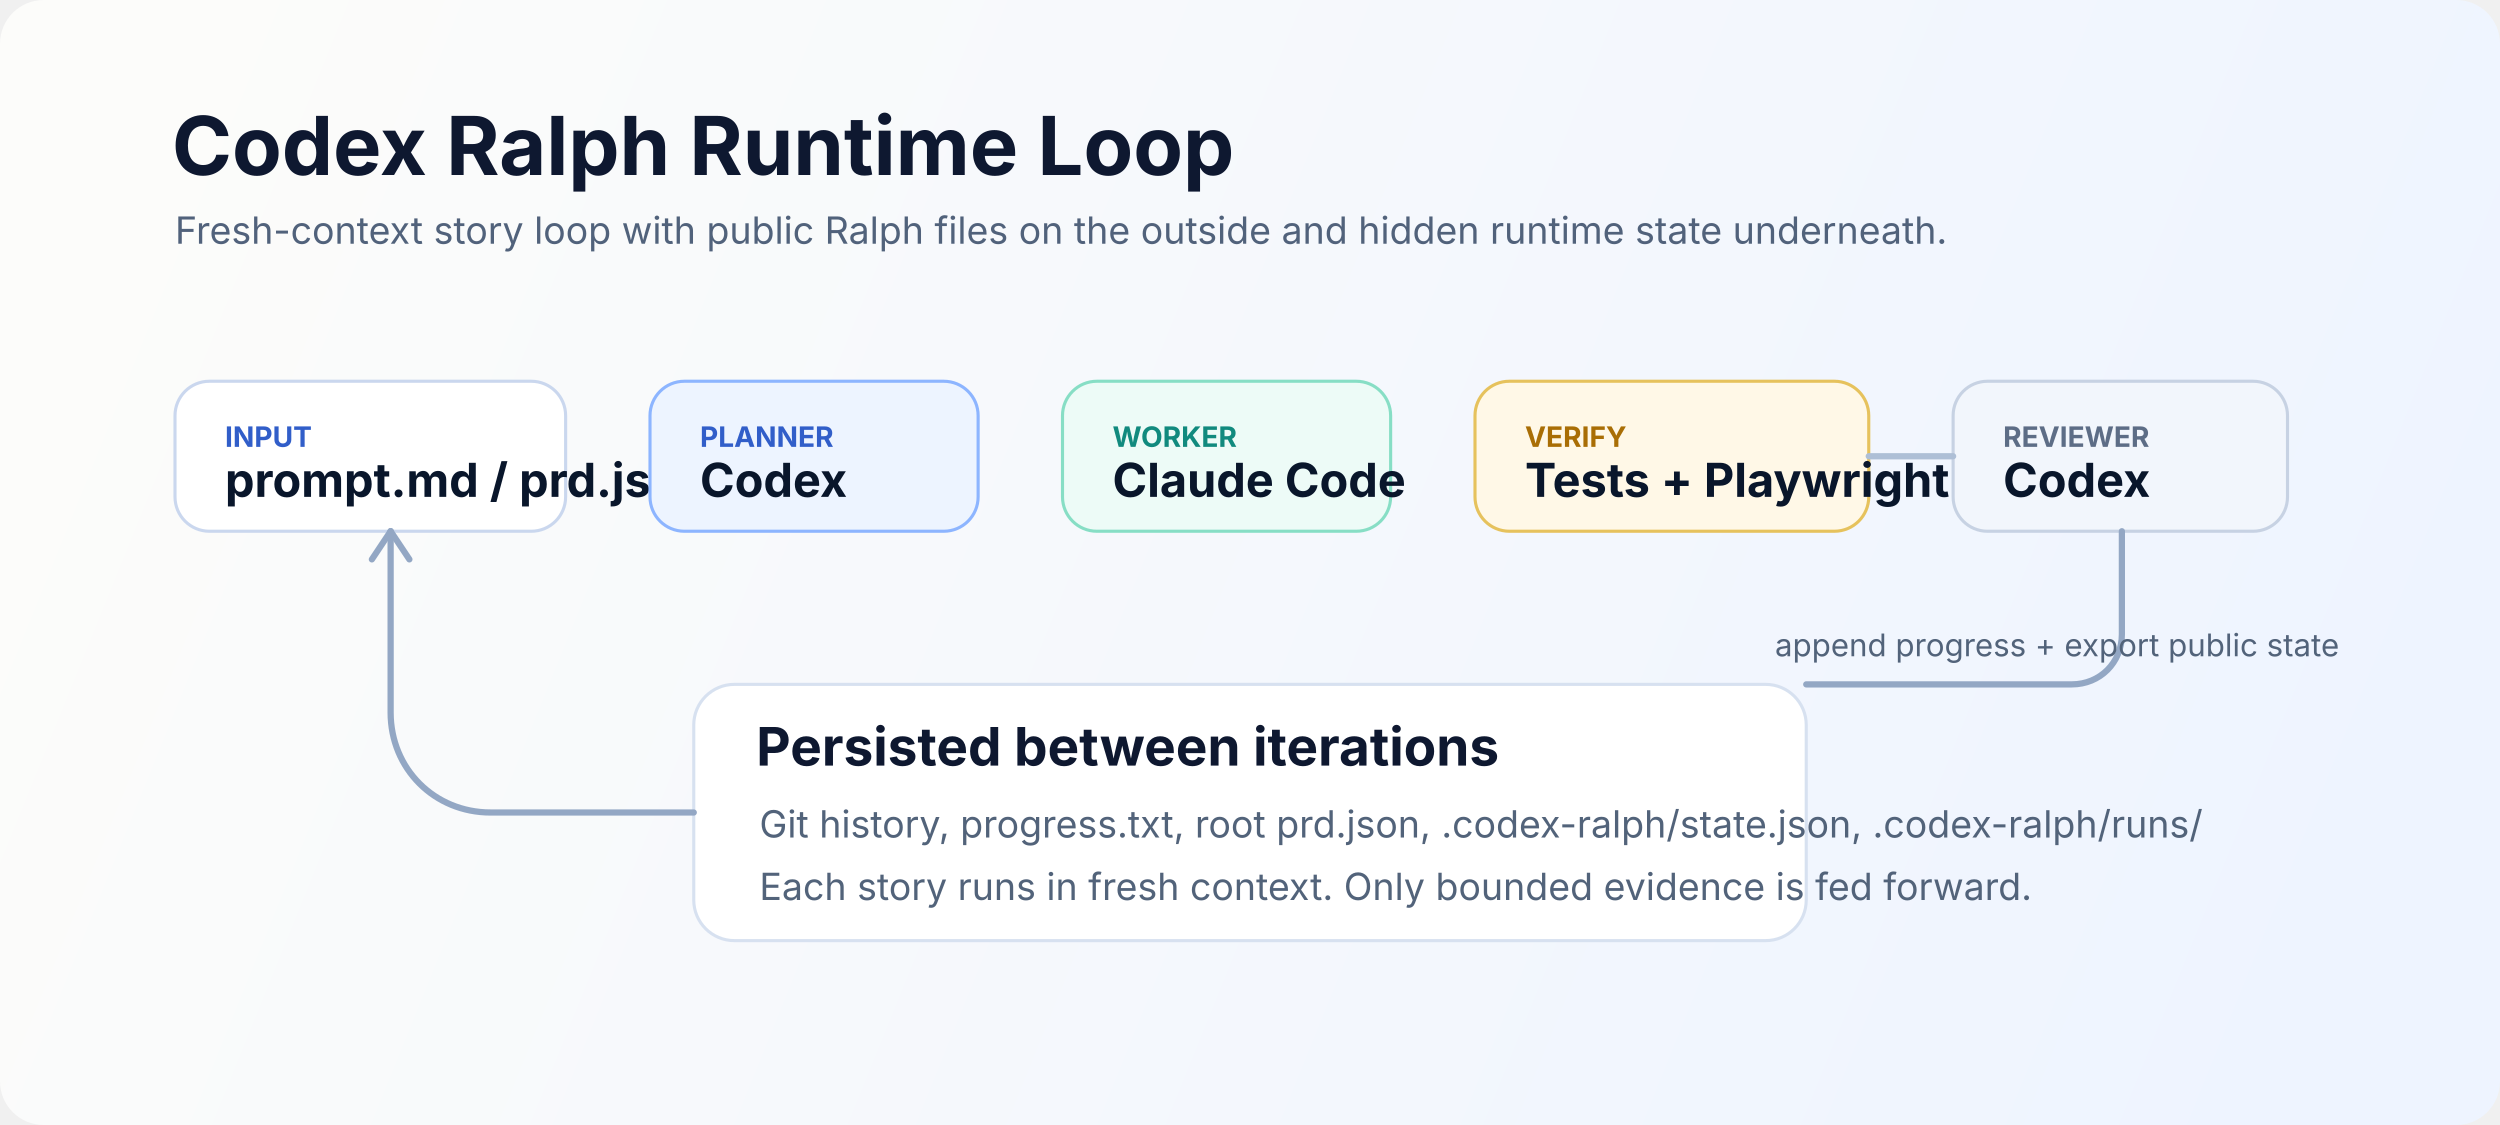
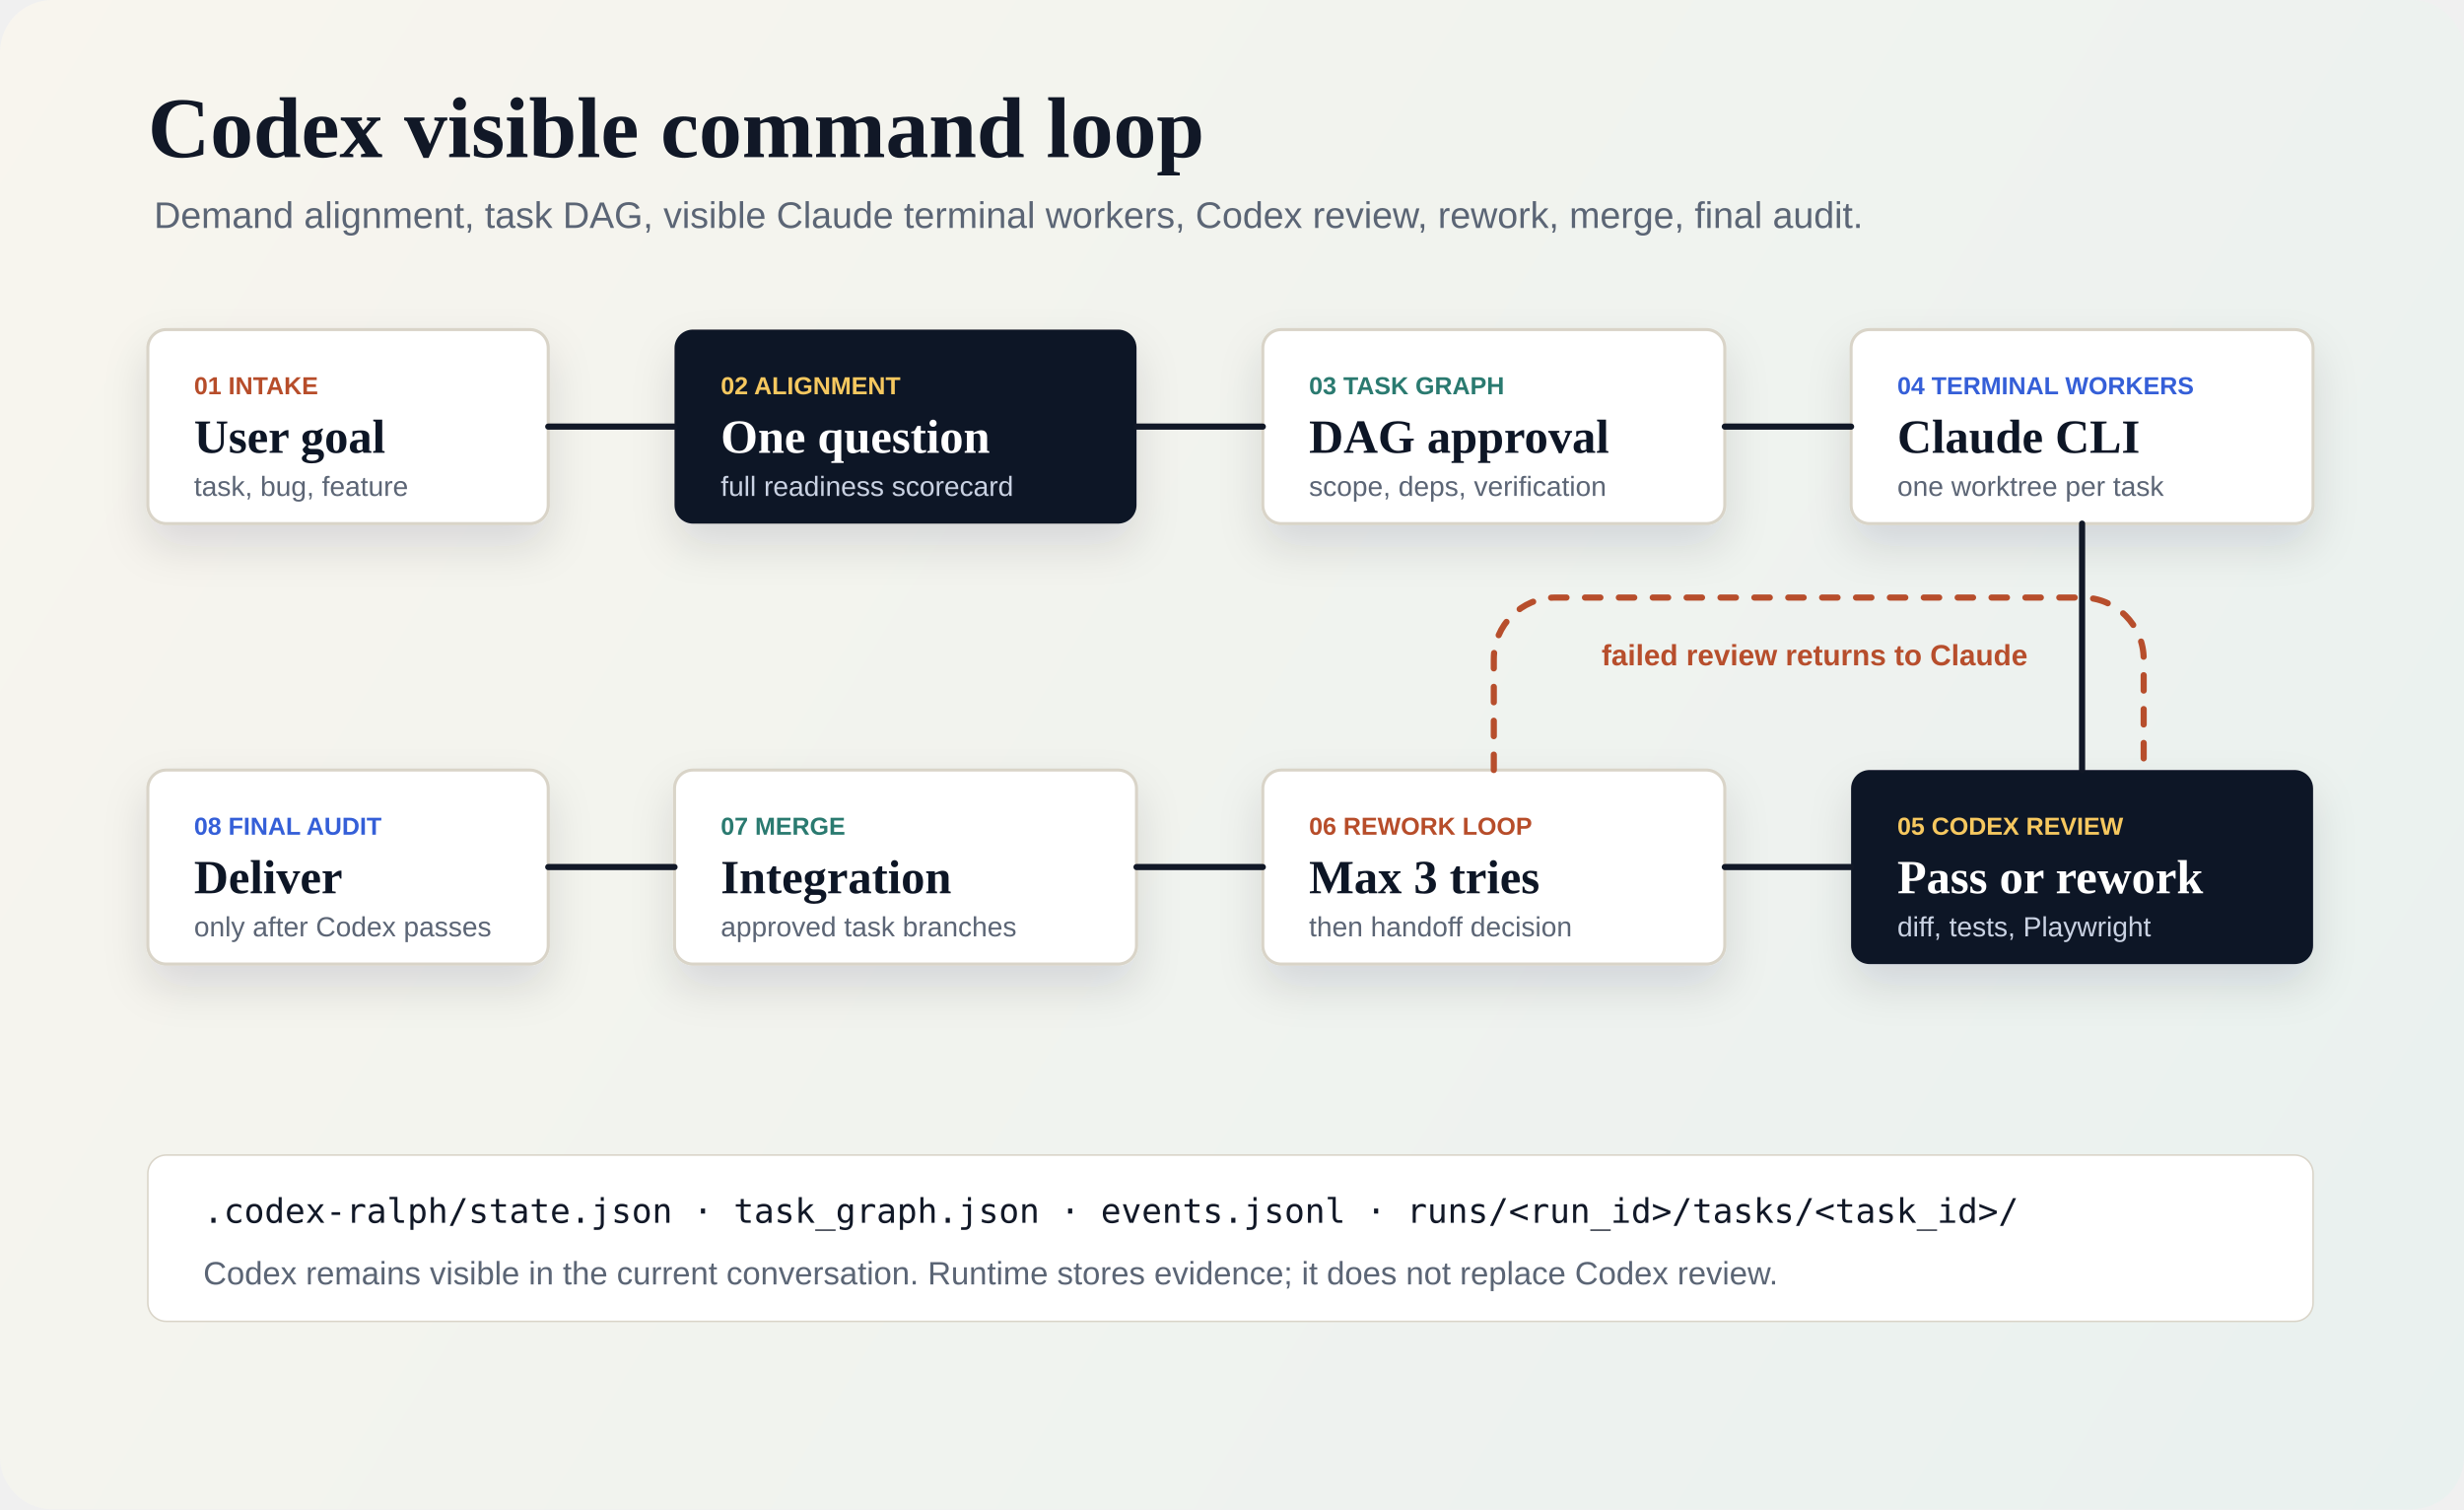
- <svg xmlns="http://www.w3.org/2000/svg" width="1600" height="720" viewBox="0 0 1600 720" fill="none">
+ <svg xmlns="http://www.w3.org/2000/svg" width="1600" height="980" viewBox="0 0 1600 980" fill="none" role="img" aria-labelledby="title desc">
  <defs>
-     <linearGradient id="flowbg" x1="96" y1="64" x2="1494" y2="630" gradientUnits="userSpaceOnUse">
-       <stop stop-color="#FCFCFA" />
-       <stop offset="1" stop-color="#EEF4FF" />
+     <linearGradient id="bg" x1="0" y1="0" x2="1600" y2="980" gradientUnits="userSpaceOnUse">
+       <stop stop-color="#F8F5EE" />
+       <stop offset="1" stop-color="#E9F1EF" />
    </linearGradient>
-     <linearGradient id="blue" x1="0" y1="0" x2="1" y2="1">
-       <stop stop-color="#3C7DFF" />
-       <stop offset="1" stop-color="#59B8FF" />
-     </linearGradient>
-     <linearGradient id="teal" x1="0" y1="0" x2="1" y2="1">
-       <stop stop-color="#00A6A6" />
-       <stop offset="1" stop-color="#76E3C1" />
-     </linearGradient>
-     <linearGradient id="gold" x1="0" y1="0" x2="1" y2="1">
-       <stop stop-color="#C38B16" />
-       <stop offset="1" stop-color="#F0D068" />
-     </linearGradient>
+     <filter id="shadow" x="0" y="0" width="1600" height="980" filterUnits="userSpaceOnUse" color-interpolation-filters="sRGB">
+       <feDropShadow dx="0" dy="14" stdDeviation="14" flood-color="#172033" flood-opacity="0.12" />
+     </filter>
  </defs>
-   <rect width="1600" height="720" rx="28" fill="url(#flowbg)" />
-   <text x="110" y="112" fill="#0E1830" font-family="SF Pro Display, Inter, Arial, sans-serif" font-size="52" font-weight="700">
-     Codex Ralph Runtime Loop
-   </text>
-   <text x="112" y="156" fill="#51627B" font-family="SF Pro Text, Inter, Arial, sans-serif" font-size="24">
-     Fresh-context story loop with public Ralph files on the outside and hidden runtime state underneath.
-   </text>
+   <rect width="1600" height="980" rx="34" fill="url(#bg)" />
+   <text x="96" y="102" fill="#111827" font-family="Georgia, 'Times New Roman', serif" font-size="56" font-weight="700">Codex visible command loop</text>
+   <text x="100" y="148" fill="#5B6575" font-family="'Helvetica Neue', Arial, sans-serif" font-size="24">Demand alignment, task DAG, visible Claude terminal workers, Codex review, rework, merge, final audit.</text>
+   <g filter="url(#shadow)">
+     <rect x="96" y="214" width="260" height="126" rx="12" fill="#FFFFFF" stroke="#D9D4C8" stroke-width="2" />
+     <text x="126" y="256" fill="#B74E2C" font-family="'Helvetica Neue', Arial, sans-serif" font-size="16" font-weight="700">01 INTAKE</text>
+     <text x="126" y="294" fill="#111827" font-family="Georgia, 'Times New Roman', serif" font-size="31" font-weight="700">User goal</text>
+     <text x="126" y="322" fill="#5B6575" font-family="'Helvetica Neue', Arial, sans-serif" font-size="18">task, bug, feature</text>
+   </g>
+   <g filter="url(#shadow)">
+     <rect x="438" y="214" width="300" height="126" rx="12" fill="#111827" />
+     <text x="468" y="256" fill="#F6C85F" font-family="'Helvetica Neue', Arial, sans-serif" font-size="16" font-weight="700">02 ALIGNMENT</text>
+     <text x="468" y="294" fill="#FFFFFF" font-family="Georgia, 'Times New Roman', serif" font-size="31" font-weight="700">One question</text>
+     <text x="468" y="322" fill="#C9D2E3" font-family="'Helvetica Neue', Arial, sans-serif" font-size="18">full readiness scorecard</text>
+   </g>
+   <g filter="url(#shadow)">
+     <rect x="820" y="214" width="300" height="126" rx="12" fill="#FFFFFF" stroke="#D9D4C8" stroke-width="2" />
+     <text x="850" y="256" fill="#2B7A70" font-family="'Helvetica Neue', Arial, sans-serif" font-size="16" font-weight="700">03 TASK GRAPH</text>
+     <text x="850" y="294" fill="#111827" font-family="Georgia, 'Times New Roman', serif" font-size="31" font-weight="700">DAG approval</text>
+     <text x="850" y="322" fill="#5B6575" font-family="'Helvetica Neue', Arial, sans-serif" font-size="18">scope, deps, verification</text>
+   </g>
+   <g filter="url(#shadow)">
+     <rect x="1202" y="214" width="300" height="126" rx="12" fill="#FFFFFF" stroke="#D9D4C8" stroke-width="2" />
+     <text x="1232" y="256" fill="#345FD8" font-family="'Helvetica Neue', Arial, sans-serif" font-size="16" font-weight="700">04 TERMINAL WORKERS</text>
+     <text x="1232" y="294" fill="#111827" font-family="Georgia, 'Times New Roman', serif" font-size="31" font-weight="700">Claude CLI</text>
+     <text x="1232" y="322" fill="#5B6575" font-family="'Helvetica Neue', Arial, sans-serif" font-size="18">one worktree per task</text>
+   </g>
+   <path d="M356 277H438" stroke="#111827" stroke-width="4" stroke-linecap="round" />
+   <path d="M738 277H820" stroke="#111827" stroke-width="4" stroke-linecap="round" />
+   <path d="M1120 277H1202" stroke="#111827" stroke-width="4" stroke-linecap="round" />
+   <g filter="url(#shadow)">
+     <rect x="1202" y="500" width="300" height="126" rx="12" fill="#111827" />
+     <text x="1232" y="542" fill="#F6C85F" font-family="'Helvetica Neue', Arial, sans-serif" font-size="16" font-weight="700">05 CODEX REVIEW</text>
+     <text x="1232" y="580" fill="#FFFFFF" font-family="Georgia, 'Times New Roman', serif" font-size="31" font-weight="700">Pass or rework</text>
+     <text x="1232" y="608" fill="#C9D2E3" font-family="'Helvetica Neue', Arial, sans-serif" font-size="18">diff, tests, Playwright</text>
+   </g>
+   <g filter="url(#shadow)">
+     <rect x="820" y="500" width="300" height="126" rx="12" fill="#FFFFFF" stroke="#D9D4C8" stroke-width="2" />
+     <text x="850" y="542" fill="#B74E2C" font-family="'Helvetica Neue', Arial, sans-serif" font-size="16" font-weight="700">06 REWORK LOOP</text>
+     <text x="850" y="580" fill="#111827" font-family="Georgia, 'Times New Roman', serif" font-size="31" font-weight="700">Max 3 tries</text>
+     <text x="850" y="608" fill="#5B6575" font-family="'Helvetica Neue', Arial, sans-serif" font-size="18">then handoff decision</text>
+   </g>
+   <g filter="url(#shadow)">
+     <rect x="438" y="500" width="300" height="126" rx="12" fill="#FFFFFF" stroke="#D9D4C8" stroke-width="2" />
+     <text x="468" y="542" fill="#2B7A70" font-family="'Helvetica Neue', Arial, sans-serif" font-size="16" font-weight="700">07 MERGE</text>
+     <text x="468" y="580" fill="#111827" font-family="Georgia, 'Times New Roman', serif" font-size="31" font-weight="700">Integration</text>
+     <text x="468" y="608" fill="#5B6575" font-family="'Helvetica Neue', Arial, sans-serif" font-size="18">approved task branches</text>
+   </g>
+   <g filter="url(#shadow)">
+     <rect x="96" y="500" width="260" height="126" rx="12" fill="#FFFFFF" stroke="#D9D4C8" stroke-width="2" />
+     <text x="126" y="542" fill="#345FD8" font-family="'Helvetica Neue', Arial, sans-serif" font-size="16" font-weight="700">08 FINAL AUDIT</text>
+     <text x="126" y="580" fill="#111827" font-family="Georgia, 'Times New Roman', serif" font-size="31" font-weight="700">Deliver</text>
+     <text x="126" y="608" fill="#5B6575" font-family="'Helvetica Neue', Arial, sans-serif" font-size="18">only after Codex passes</text>
+   </g>
+   <path d="M1352 340V500" stroke="#111827" stroke-width="4" stroke-linecap="round" />
+   <path d="M1202 563H1120" stroke="#111827" stroke-width="4" stroke-linecap="round" />
+   <path d="M820 563H738" stroke="#111827" stroke-width="4" stroke-linecap="round" />
+   <path d="M438 563H356" stroke="#111827" stroke-width="4" stroke-linecap="round" />
+   <path d="M970 500V428C970 406 988 388 1010 388H1352C1374 388 1392 406 1392 428V500" stroke="#B74E2C" stroke-width="4" stroke-linecap="round" stroke-dasharray="10 12" />
+   <text x="1040" y="432" fill="#B74E2C" font-family="'Helvetica Neue', Arial, sans-serif" font-size="19" font-weight="700">failed review returns to Claude</text>
  <g>
-     <rect x="112" y="244" width="250" height="96" rx="22" fill="white" stroke="#CAD7EE" stroke-width="2" />
-     <text x="144" y="286" fill="#315EC9" font-family="SF Pro Display, Inter, Arial, sans-serif" font-size="18" font-weight="700">INPUT</text>
-     <text x="144" y="318" fill="#09162B" font-family="SF Pro Text, Inter, Arial, sans-serif" font-size="30" font-weight="700">prompt.md / prd.json</text>
+     <rect x="96" y="750" width="1406" height="108" rx="12" fill="#FFFFFF" stroke="#D9D4C8" />
+     <text x="132" y="794" fill="#111827" font-family="SFMono-Regular, Menlo, Consolas, monospace" font-size="22">.codex-ralph/state.json · task_graph.json · events.jsonl · runs/&lt;run_id&gt;/tasks/&lt;task_id&gt;/</text>
+     <text x="132" y="834" fill="#5B6575" font-family="'Helvetica Neue', Arial, sans-serif" font-size="21">Codex remains visible in the current conversation. Runtime stores evidence; it does not replace Codex review.</text>
  </g>
-   <g>
-     <rect x="416" y="244" width="210" height="96" rx="22" fill="#EDF4FF" stroke="#8DB5FF" stroke-width="2" />
-     <text x="448" y="286" fill="#315EC9" font-family="SF Pro Display, Inter, Arial, sans-serif" font-size="18" font-weight="700">PLANNER</text>
-     <text x="448" y="318" fill="#09162B" font-family="SF Pro Text, Inter, Arial, sans-serif" font-size="30" font-weight="700">Codex</text>
-   </g>
-   <g>
-     <rect x="680" y="244" width="210" height="96" rx="22" fill="#EDFBF7" stroke="#87DEC5" stroke-width="2" />
-     <text x="712" y="286" fill="#118A7E" font-family="SF Pro Display, Inter, Arial, sans-serif" font-size="18" font-weight="700">WORKER</text>
-     <text x="712" y="318" fill="#09162B" font-family="SF Pro Text, Inter, Arial, sans-serif" font-size="30" font-weight="700">Claude Code</text>
-   </g>
-   <g>
-     <rect x="944" y="244" width="252" height="96" rx="22" fill="#FFF8E7" stroke="#E6C25D" stroke-width="2" />
-     <text x="976" y="286" fill="#A96E05" font-family="SF Pro Display, Inter, Arial, sans-serif" font-size="18" font-weight="700">VERIFY</text>
-     <text x="976" y="318" fill="#09162B" font-family="SF Pro Text, Inter, Arial, sans-serif" font-size="30" font-weight="700">Tests + Playwright</text>
-   </g>
-   <g>
-     <rect x="1250" y="244" width="214" height="96" rx="22" fill="#F2F6FC" stroke="#C7D2E3" stroke-width="2" />
-     <text x="1282" y="286" fill="#5D6D86" font-family="SF Pro Display, Inter, Arial, sans-serif" font-size="18" font-weight="700">REVIEWER</text>
-     <text x="1282" y="318" fill="#09162B" font-family="SF Pro Text, Inter, Arial, sans-serif" font-size="30" font-weight="700">Codex</text>
-   </g>
-   <path d="M362 292H416" stroke="url(#blue)" stroke-width="4" stroke-linecap="round" />
-   <path d="M626 292H680" stroke="url(#teal)" stroke-width="4" stroke-linecap="round" />
-   <path d="M890 292H944" stroke="url(#gold)" stroke-width="4" stroke-linecap="round" />
-   <path d="M1196 292H1250" stroke="#AEBFD6" stroke-width="4" stroke-linecap="round" />
-   <g>
-     <rect x="444" y="438" width="712" height="164" rx="26" fill="white" stroke="#D7E1F0" stroke-width="2" />
-     <text x="484" y="490" fill="#0E1830" font-family="SF Pro Display, Inter, Arial, sans-serif" font-size="34" font-weight="700">
-       Persisted between iterations
-     </text>
-     <text x="486" y="536" fill="#52637A" font-family="SF Pro Text, Inter, Arial, sans-serif" font-size="24">
-       Git history, progress.txt, root prd.json, .codex-ralph/state.json, .codex-ralph/runs/
-     </text>
-     <text x="486" y="576" fill="#52637A" font-family="SF Pro Text, Inter, Arial, sans-serif" font-size="24">
-       Each story runs in fresh context. Only bounded evidence is fed forward.
-     </text>
-   </g>
-   <path d="M1358 340V406C1358 424 1344 438 1326 438H1156" stroke="#93A7C4" stroke-width="4" stroke-linecap="round" />
-   <path d="M444 520H314C278 520 250 492 250 456V340" stroke="#93A7C4" stroke-width="4" stroke-linecap="round" />
-   <path d="M250 340L238 358" stroke="#93A7C4" stroke-width="4" stroke-linecap="round" />
-   <path d="M250 340L262 358" stroke="#93A7C4" stroke-width="4" stroke-linecap="round" />
-   <text x="1136" y="420" fill="#52637A" font-family="SF Pro Text, Inter, Arial, sans-serif" font-size="20">append progress + export public state</text>
</svg>
